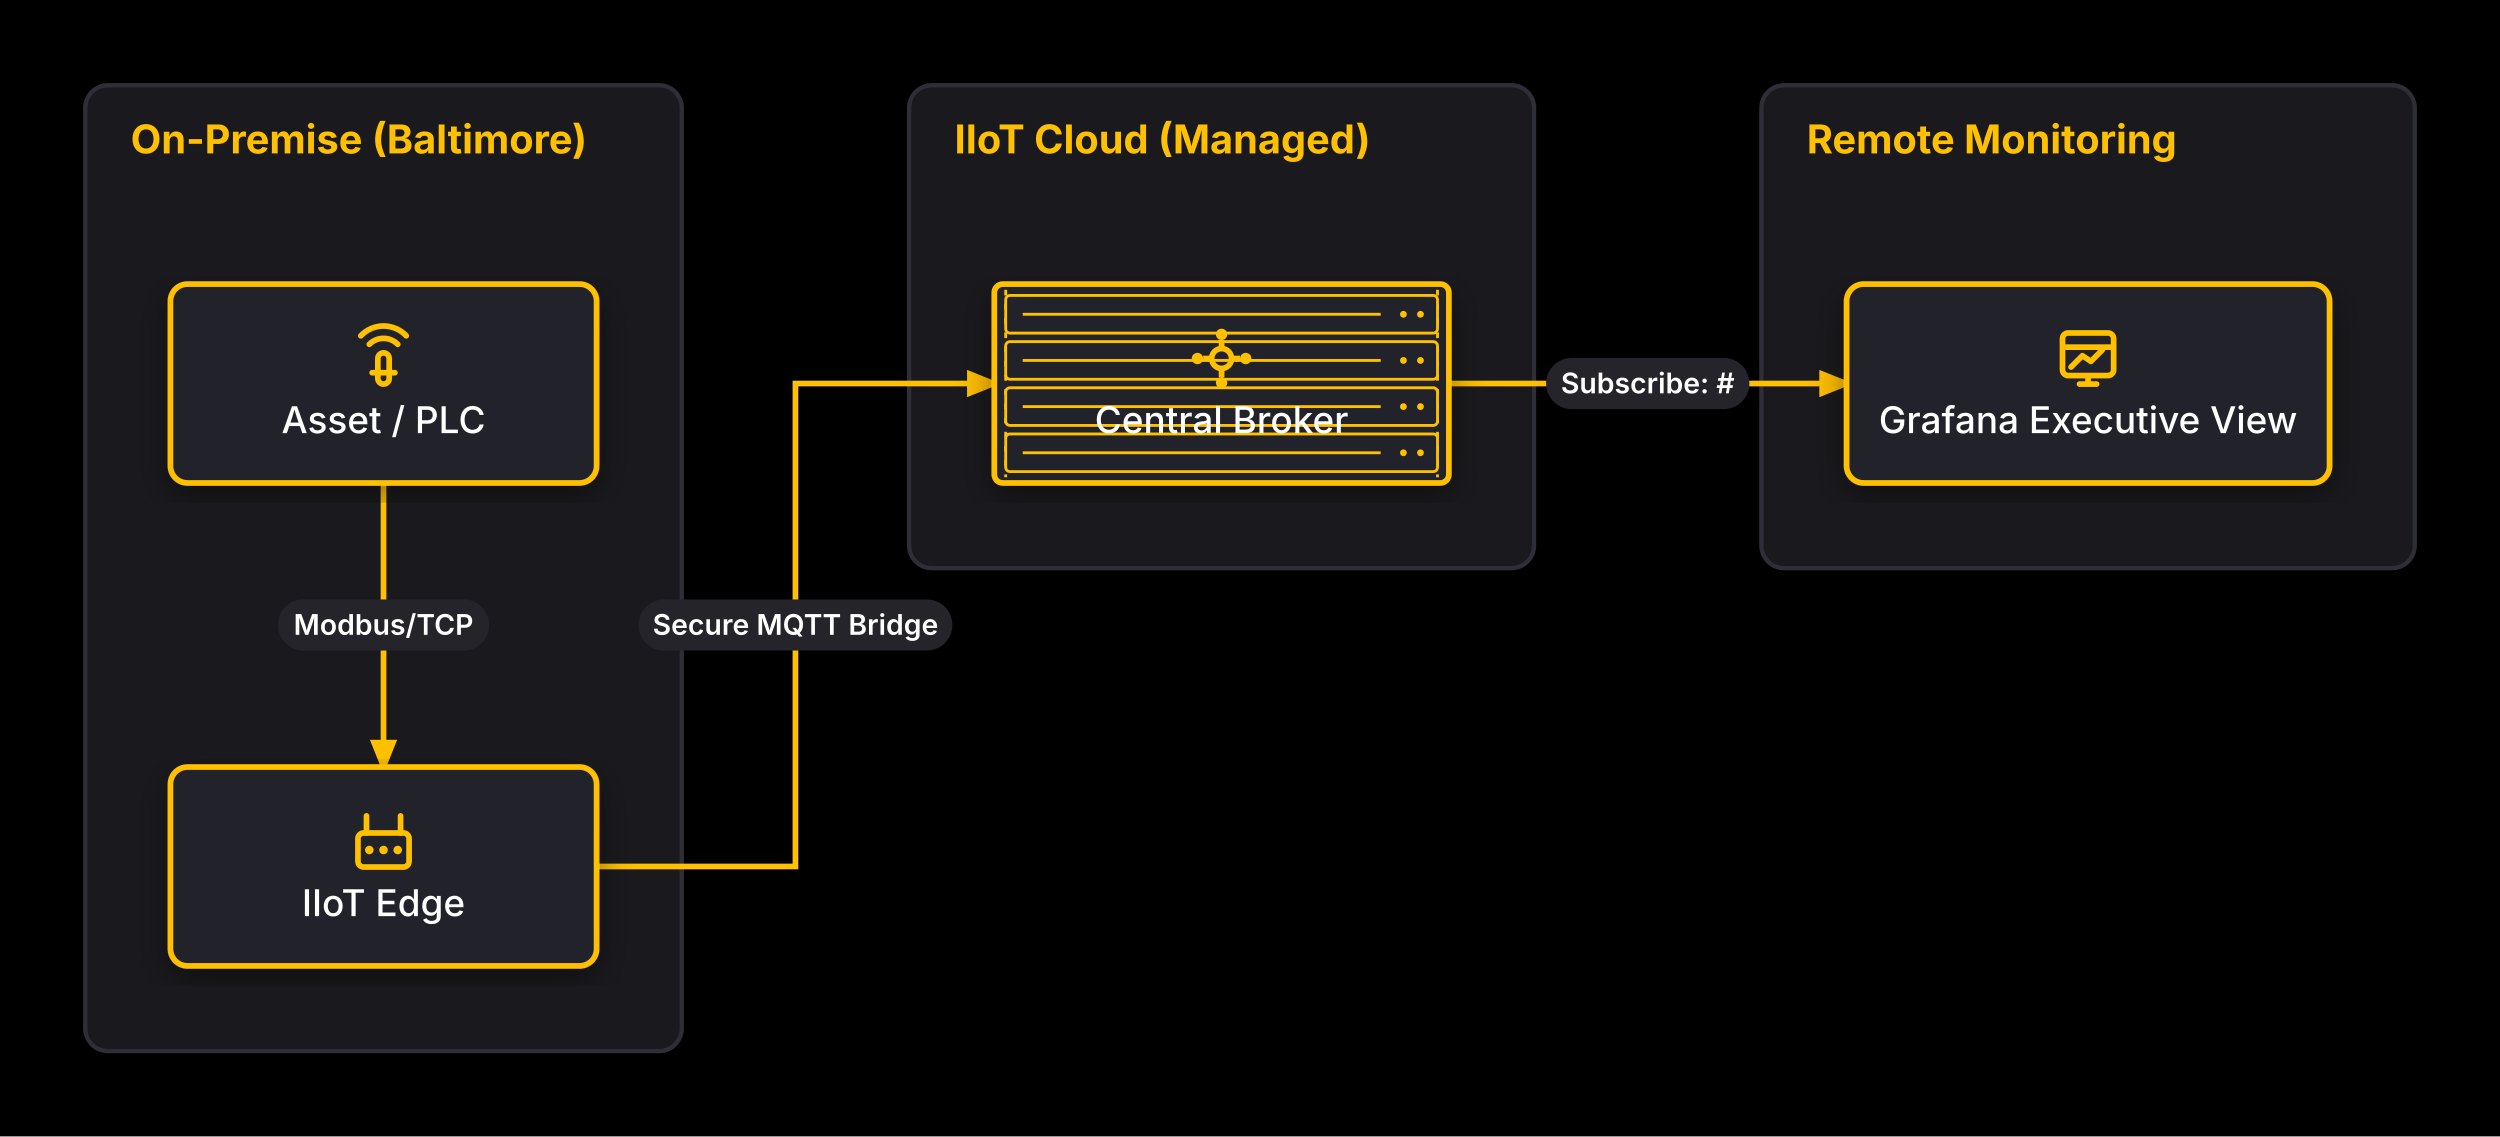
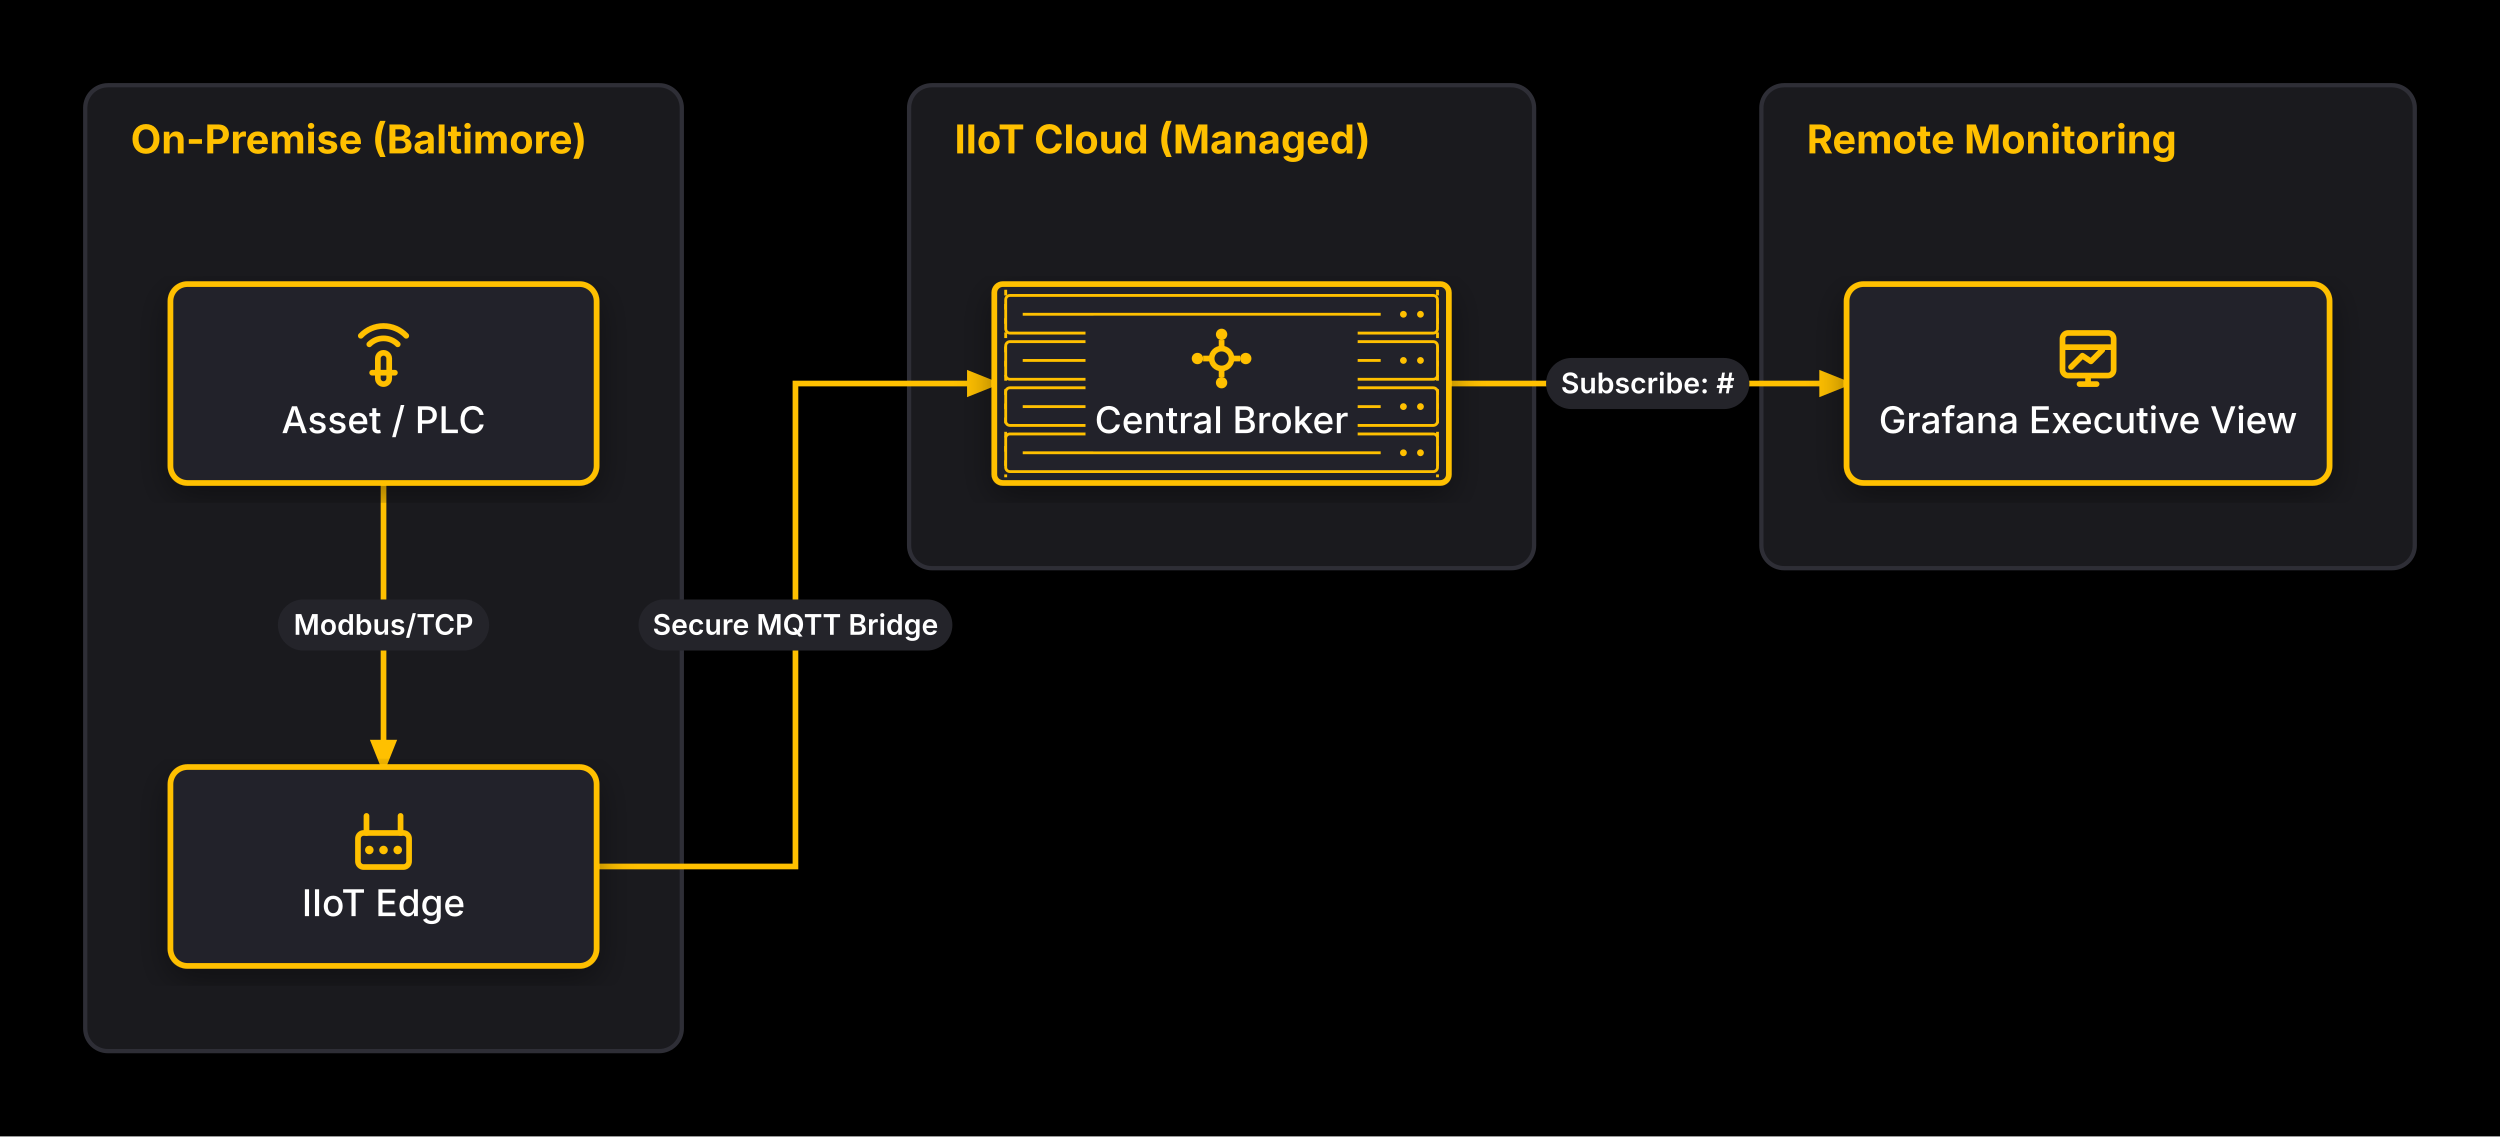
<svg xmlns="http://www.w3.org/2000/svg" viewBox="0 0 880 400" width="880" height="400">
  <defs>
    <marker id="arrow" viewBox="0 0 10 10" refX="8" refY="5" markerWidth="6" markerHeight="6" orient="auto-start-reverse">
      <path d="M 0 1 L 10 5 L 0 9 z" fill="#FFC000" />
    </marker>
    <marker id="arrow-tail" viewBox="0 0 10 10" refX="2" refY="5" markerWidth="6" markerHeight="6" orient="auto">
      <path d="M 10 1 L 0 5 L 10 9 z" fill="#FFC000" />
    </marker>
    <filter id="shadow" x="-10%" y="-10%" width="120%" height="120%">
      <feDropShadow dx="0" dy="4" stdDeviation="6" flood-color="#000000" flood-opacity="0.4" />
    </filter>
  </defs>
  <rect width="100%" height="100%" fill="#000000" />
  <g id="group_1">
    <rect x="30.0" y="30.0" width="210.0" height="340.0" rx="8" fill="#1A1A1E" stroke="#2E2E36" stroke-width="1.5" />
    <text x="46" y="54" fill="#FFC000" font-family="Inter, -apple-system, BlinkMacSystemFont, 'Segoe UI', Roboto, sans-serif" font-size="14" font-weight="700" text-anchor="start">On-Premise (Baltimore)</text>
  </g>
  <g id="group_4">
    <rect x="320.0" y="30.0" width="220.0" height="170.0" rx="8" fill="#1A1A1E" stroke="#2E2E36" stroke-width="1.5" />
    <text x="336" y="54" fill="#FFC000" font-family="Inter, -apple-system, BlinkMacSystemFont, 'Segoe UI', Roboto, sans-serif" font-size="14" font-weight="700" text-anchor="start">IIoT Cloud (Managed)</text>
  </g>
  <g id="group_6">
    <rect x="620.0" y="30.0" width="230.0" height="170.0" rx="8" fill="#1A1A1E" stroke="#2E2E36" stroke-width="1.5" />
    <text x="636" y="54" fill="#FFC000" font-family="Inter, -apple-system, BlinkMacSystemFont, 'Segoe UI', Roboto, sans-serif" font-size="14" font-weight="700" text-anchor="start">Remote Monitoring</text>
  </g>
  <path d="M 135.0 170.0 L 135.0 270.0" fill="none" stroke="#FFC000" stroke-width="2" marker-end="url(#arrow)" />
  <path d="M 210.0 305.0 L 280.0 305.0 L 280.0 135.0 L 350.0 135.0" fill="none" stroke="#FFC000" stroke-width="2" marker-end="url(#arrow)" />
  <path d="M 510.0 135.0 L 650.0 135.0" fill="none" stroke="#FFC000" stroke-width="2" marker-end="url(#arrow)" />
  <g class="badge">
    <rect x="97.823" y="211.0" width="74.354" height="18.0" rx="9.0" fill="#24242A" />
    <text x="135" y="223.44" fill="#FFFFFF" font-family="Inter, -apple-system, BlinkMacSystemFont, 'Segoe UI', Roboto, sans-serif" font-size="10" font-weight="600" text-anchor="middle">Modbus/TCP</text>
  </g>
  <g class="badge">
    <rect x="224.764" y="211.0" width="110.473" height="18.0" rx="9.0" fill="#24242A" />
    <text x="280" y="223.44" fill="#FFFFFF" font-family="Inter, -apple-system, BlinkMacSystemFont, 'Segoe UI', Roboto, sans-serif" font-size="10" font-weight="600" text-anchor="middle">Secure MQTT Bridge</text>
  </g>
  <g class="badge">
    <rect x="544.207" y="126.0" width="71.586" height="18.0" rx="9.0" fill="#24242A" />
    <text x="580" y="138.44" fill="#FFFFFF" font-family="Inter, -apple-system, BlinkMacSystemFont, 'Segoe UI', Roboto, sans-serif" font-size="10" font-weight="600" text-anchor="middle">Subscribe: #</text>
  </g>
  <g id="shape_2" filter="url(#shadow)">
    <rect x="60.0" y="100.0" width="150.0" height="70.0" rx="6.0" fill="#24242A" stroke="#FFC000" stroke-width="2.0" />
    <g class="icon icon-sensor" transform="translate(123.0, 114.2) scale(1.0)">
      <path d="M 4 4 A 11 11 0 0 1 20 4" fill="none" stroke="#FFC000" stroke-width="2.0" stroke-linecap="round" />
      <path d="M 7 7 A 7 7 0 0 1 17 7" fill="none" stroke="#FFC000" stroke-width="2.0" stroke-linecap="round" />
      <rect x="10" y="10" width="4" height="11" rx="2" fill="none" stroke="#FFC000" stroke-width="2.0" />
      <line x1="8" y1="17" x2="16" y2="17" stroke="#FFC000" stroke-width="2.0" stroke-linecap="round" />
    </g>
    <text x="135" y="152.47" fill="#FFFFFF" font-family="Inter, -apple-system, BlinkMacSystemFont, 'Segoe UI', Roboto, sans-serif" font-size="13" font-weight="500" text-anchor="middle">Asset / PLC</text>
  </g>
  <g id="shape_3" filter="url(#shadow)">
    <rect x="60.0" y="270.0" width="150.0" height="70.0" rx="6.0" fill="#24242A" stroke="#FFC000" stroke-width="2.0" />
    <g class="icon icon-gateway" transform="translate(123.0, 284.2) scale(1.0)">
      <line x1="6" y1="9" x2="6" y2="3" stroke="#FFC000" stroke-width="2.0" stroke-linecap="round" />
      <line x1="18" y1="9" x2="18" y2="3" stroke="#FFC000" stroke-width="2.0" stroke-linecap="round" />
      <rect x="3" y="9" width="18" height="12" rx="2" fill="none" stroke="#FFC000" stroke-width="2.0" />
      <circle cx="7" cy="15" r="1.5" fill="#FFC000" />
      <circle cx="12" cy="15" r="1.5" fill="#FFC000" />
      <circle cx="17" cy="15" r="1.5" fill="#FFC000" />
    </g>
    <text x="135" y="322.47" fill="#FFFFFF" font-family="Inter, -apple-system, BlinkMacSystemFont, 'Segoe UI', Roboto, sans-serif" font-size="13" font-weight="500" text-anchor="middle">IIoT Edge</text>
  </g>
  <g id="shape_5" filter="url(#shadow)">
    <rect x="350.0" y="100.0" width="160.0" height="70.0" rx="3" fill="#24242A" stroke="#FFC000" stroke-width="2.0" />
    <line x1="354.0" y1="102.0" x2="354.0" y2="168.0" stroke="#FFC000" stroke-width="1" stroke-dasharray="2,3" />
    <line x1="506.0" y1="102.0" x2="506.0" y2="168.0" stroke="#FFC000" stroke-width="1" stroke-dasharray="2,3" />
    <rect x="354.0" y="104.0" width="152.0" height="13.25" rx="1.5" fill="#24242A" stroke="#FFC000" stroke-width="1" />
    <line x1="360.0" y1="110.625" x2="486.0" y2="110.625" stroke="#FFC000" stroke-width="1" />
    <circle cx="494.0" cy="110.625" r="1.2" fill="#FFC000" />
    <circle cx="500.0" cy="110.625" r="1.2" fill="#FFC000" />
    <rect x="354.0" y="120.25" width="152.0" height="13.25" rx="1.5" fill="#24242A" stroke="#FFC000" stroke-width="1" />
    <line x1="360.0" y1="126.875" x2="486.0" y2="126.875" stroke="#FFC000" stroke-width="1" />
    <circle cx="494.0" cy="126.875" r="1.2" fill="#FFC000" />
    <circle cx="500.0" cy="126.875" r="1.2" fill="#FFC000" />
    <rect x="354.0" y="136.5" width="152.0" height="13.25" rx="1.5" fill="#24242A" stroke="#FFC000" stroke-width="1" />
    <line x1="360.0" y1="143.125" x2="486.0" y2="143.125" stroke="#FFC000" stroke-width="1" />
    <circle cx="494.0" cy="143.125" r="1.2" fill="#FFC000" />
    <circle cx="500.0" cy="143.125" r="1.2" fill="#FFC000" />
    <rect x="354.0" y="152.75" width="152.0" height="13.25" rx="1.5" fill="#24242A" stroke="#FFC000" stroke-width="1" />
    <line x1="360.0" y1="159.375" x2="486.0" y2="159.375" stroke="#FFC000" stroke-width="1" />
    <circle cx="494.0" cy="159.375" r="1.2" fill="#FFC000" />
    <circle cx="500.0" cy="159.375" r="1.2" fill="#FFC000" />
+     <rect class="label-plate" x="382.096" y="111.2" width="95.808" height="47.6" rx="3" fill="#24242A" />
    <g class="icon icon-broker" transform="translate(418.0, 114.2) scale(1.0)">
      <circle cx="12" cy="12" r="3.5" fill="none" stroke="#FFC000" stroke-width="2.0" />
      <circle cx="12" cy="3.5" r="2" fill="#FFC000" />
      <circle cx="12" cy="20.5" r="2" fill="#FFC000" />
      <circle cx="3.5" cy="12" r="2" fill="#FFC000" />
      <circle cx="20.5" cy="12" r="2" fill="#FFC000" />
      <line x1="12" y1="5.5" x2="12" y2="8.5" stroke="#FFC000" stroke-width="2.0" />
      <line x1="12" y1="15.5" x2="12" y2="18.5" stroke="#FFC000" stroke-width="2.0" />
      <line x1="5.5" y1="12" x2="8.5" y2="12" stroke="#FFC000" stroke-width="2.0" />
      <line x1="15.5" y1="12" x2="18.5" y2="12" stroke="#FFC000" stroke-width="2.0" />
    </g>
    <text x="430" y="152.47" fill="#FFFFFF" font-family="Inter, -apple-system, BlinkMacSystemFont, 'Segoe UI', Roboto, sans-serif" font-size="13" font-weight="500" text-anchor="middle">Central Broker</text>
  </g>
  <g id="shape_7" filter="url(#shadow)">
    <rect x="650.0" y="100.0" width="170.0" height="70.0" rx="6.0" fill="#24242A" stroke="#FFC000" stroke-width="2.0" />
    <g class="icon icon-dashboard" transform="translate(723.0, 114.2) scale(1.0)">
      <rect x="3" y="3" width="18" height="15" rx="2" fill="none" stroke="#FFC000" stroke-width="2.0" />
      <line x1="3" y1="8" x2="21" y2="8" stroke="#FFC000" stroke-width="2.0" />
      <polyline points="6,15 10,11 13,13 17,9" fill="none" stroke="#FFC000" stroke-width="2.0" stroke-linecap="round" stroke-linejoin="round" />
      <line x1="9" y1="21" x2="15" y2="21" stroke="#FFC000" stroke-width="2.0" stroke-linecap="round" />
      <line x1="12" y1="18" x2="12" y2="21" stroke="#FFC000" stroke-width="2.0" />
    </g>
    <text x="735" y="152.47" fill="#FFFFFF" font-family="Inter, -apple-system, BlinkMacSystemFont, 'Segoe UI', Roboto, sans-serif" font-size="13" font-weight="500" text-anchor="middle">Grafana Executive View</text>
  </g>
</svg>
